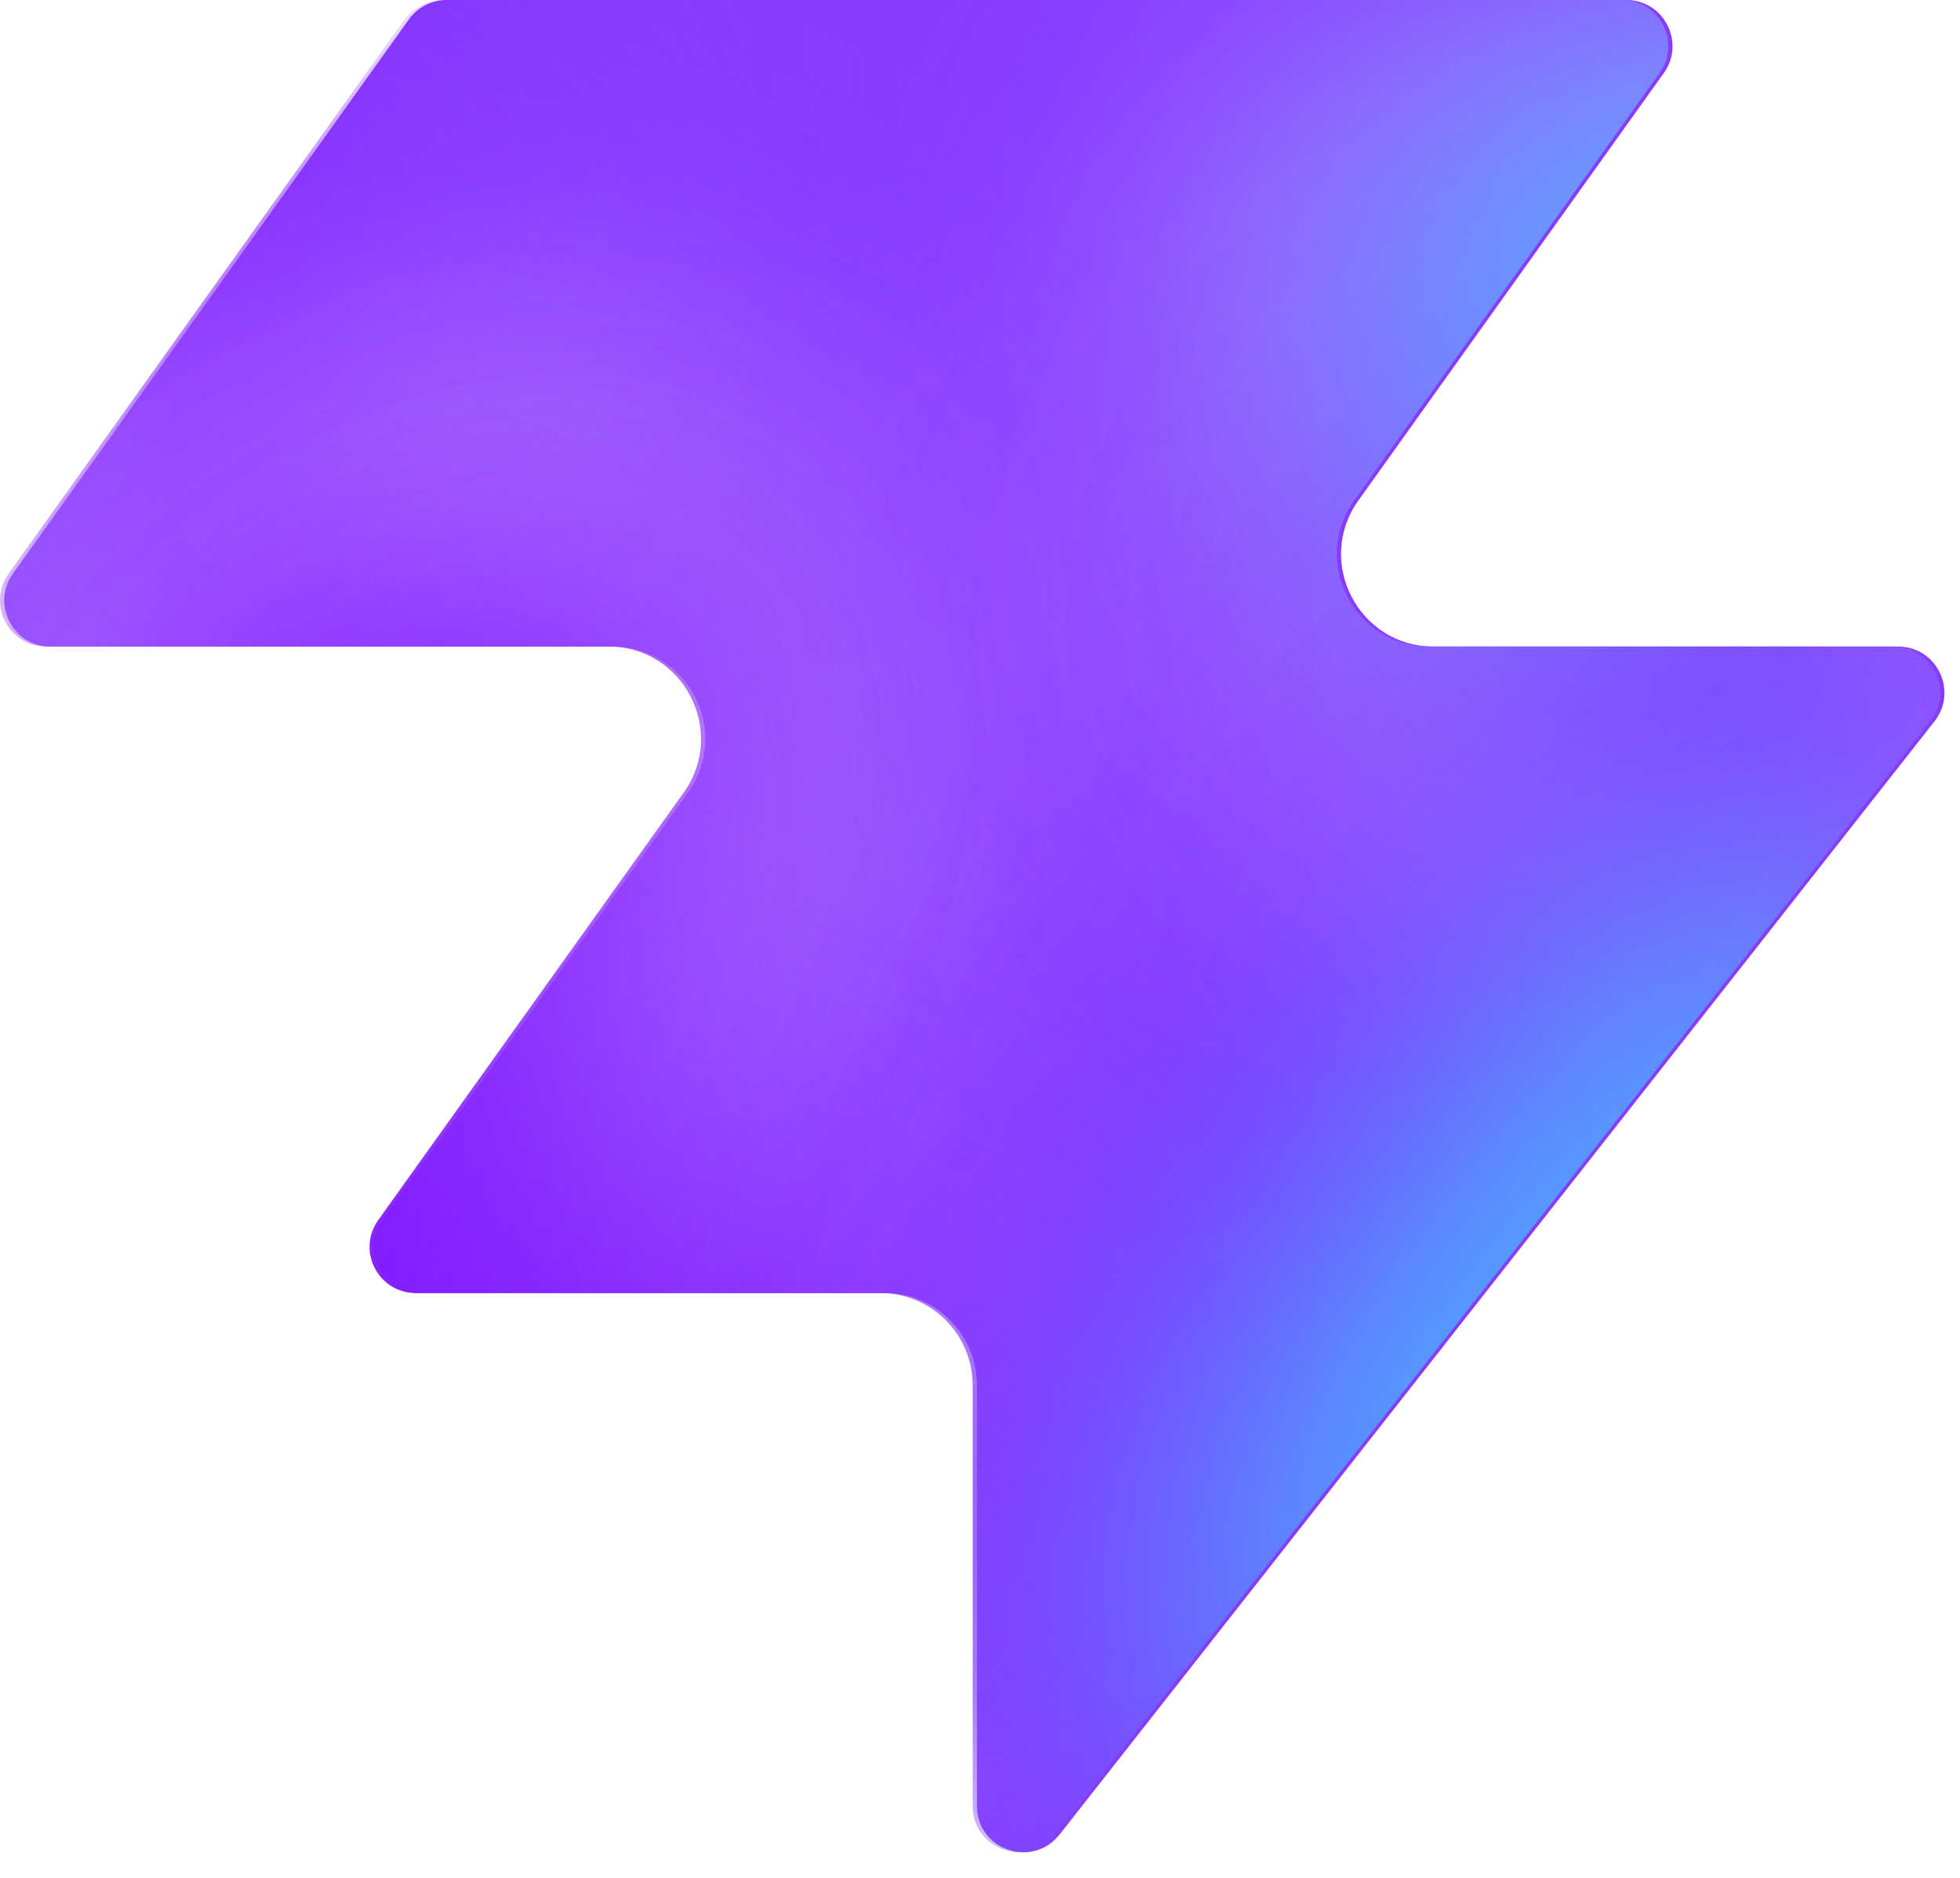
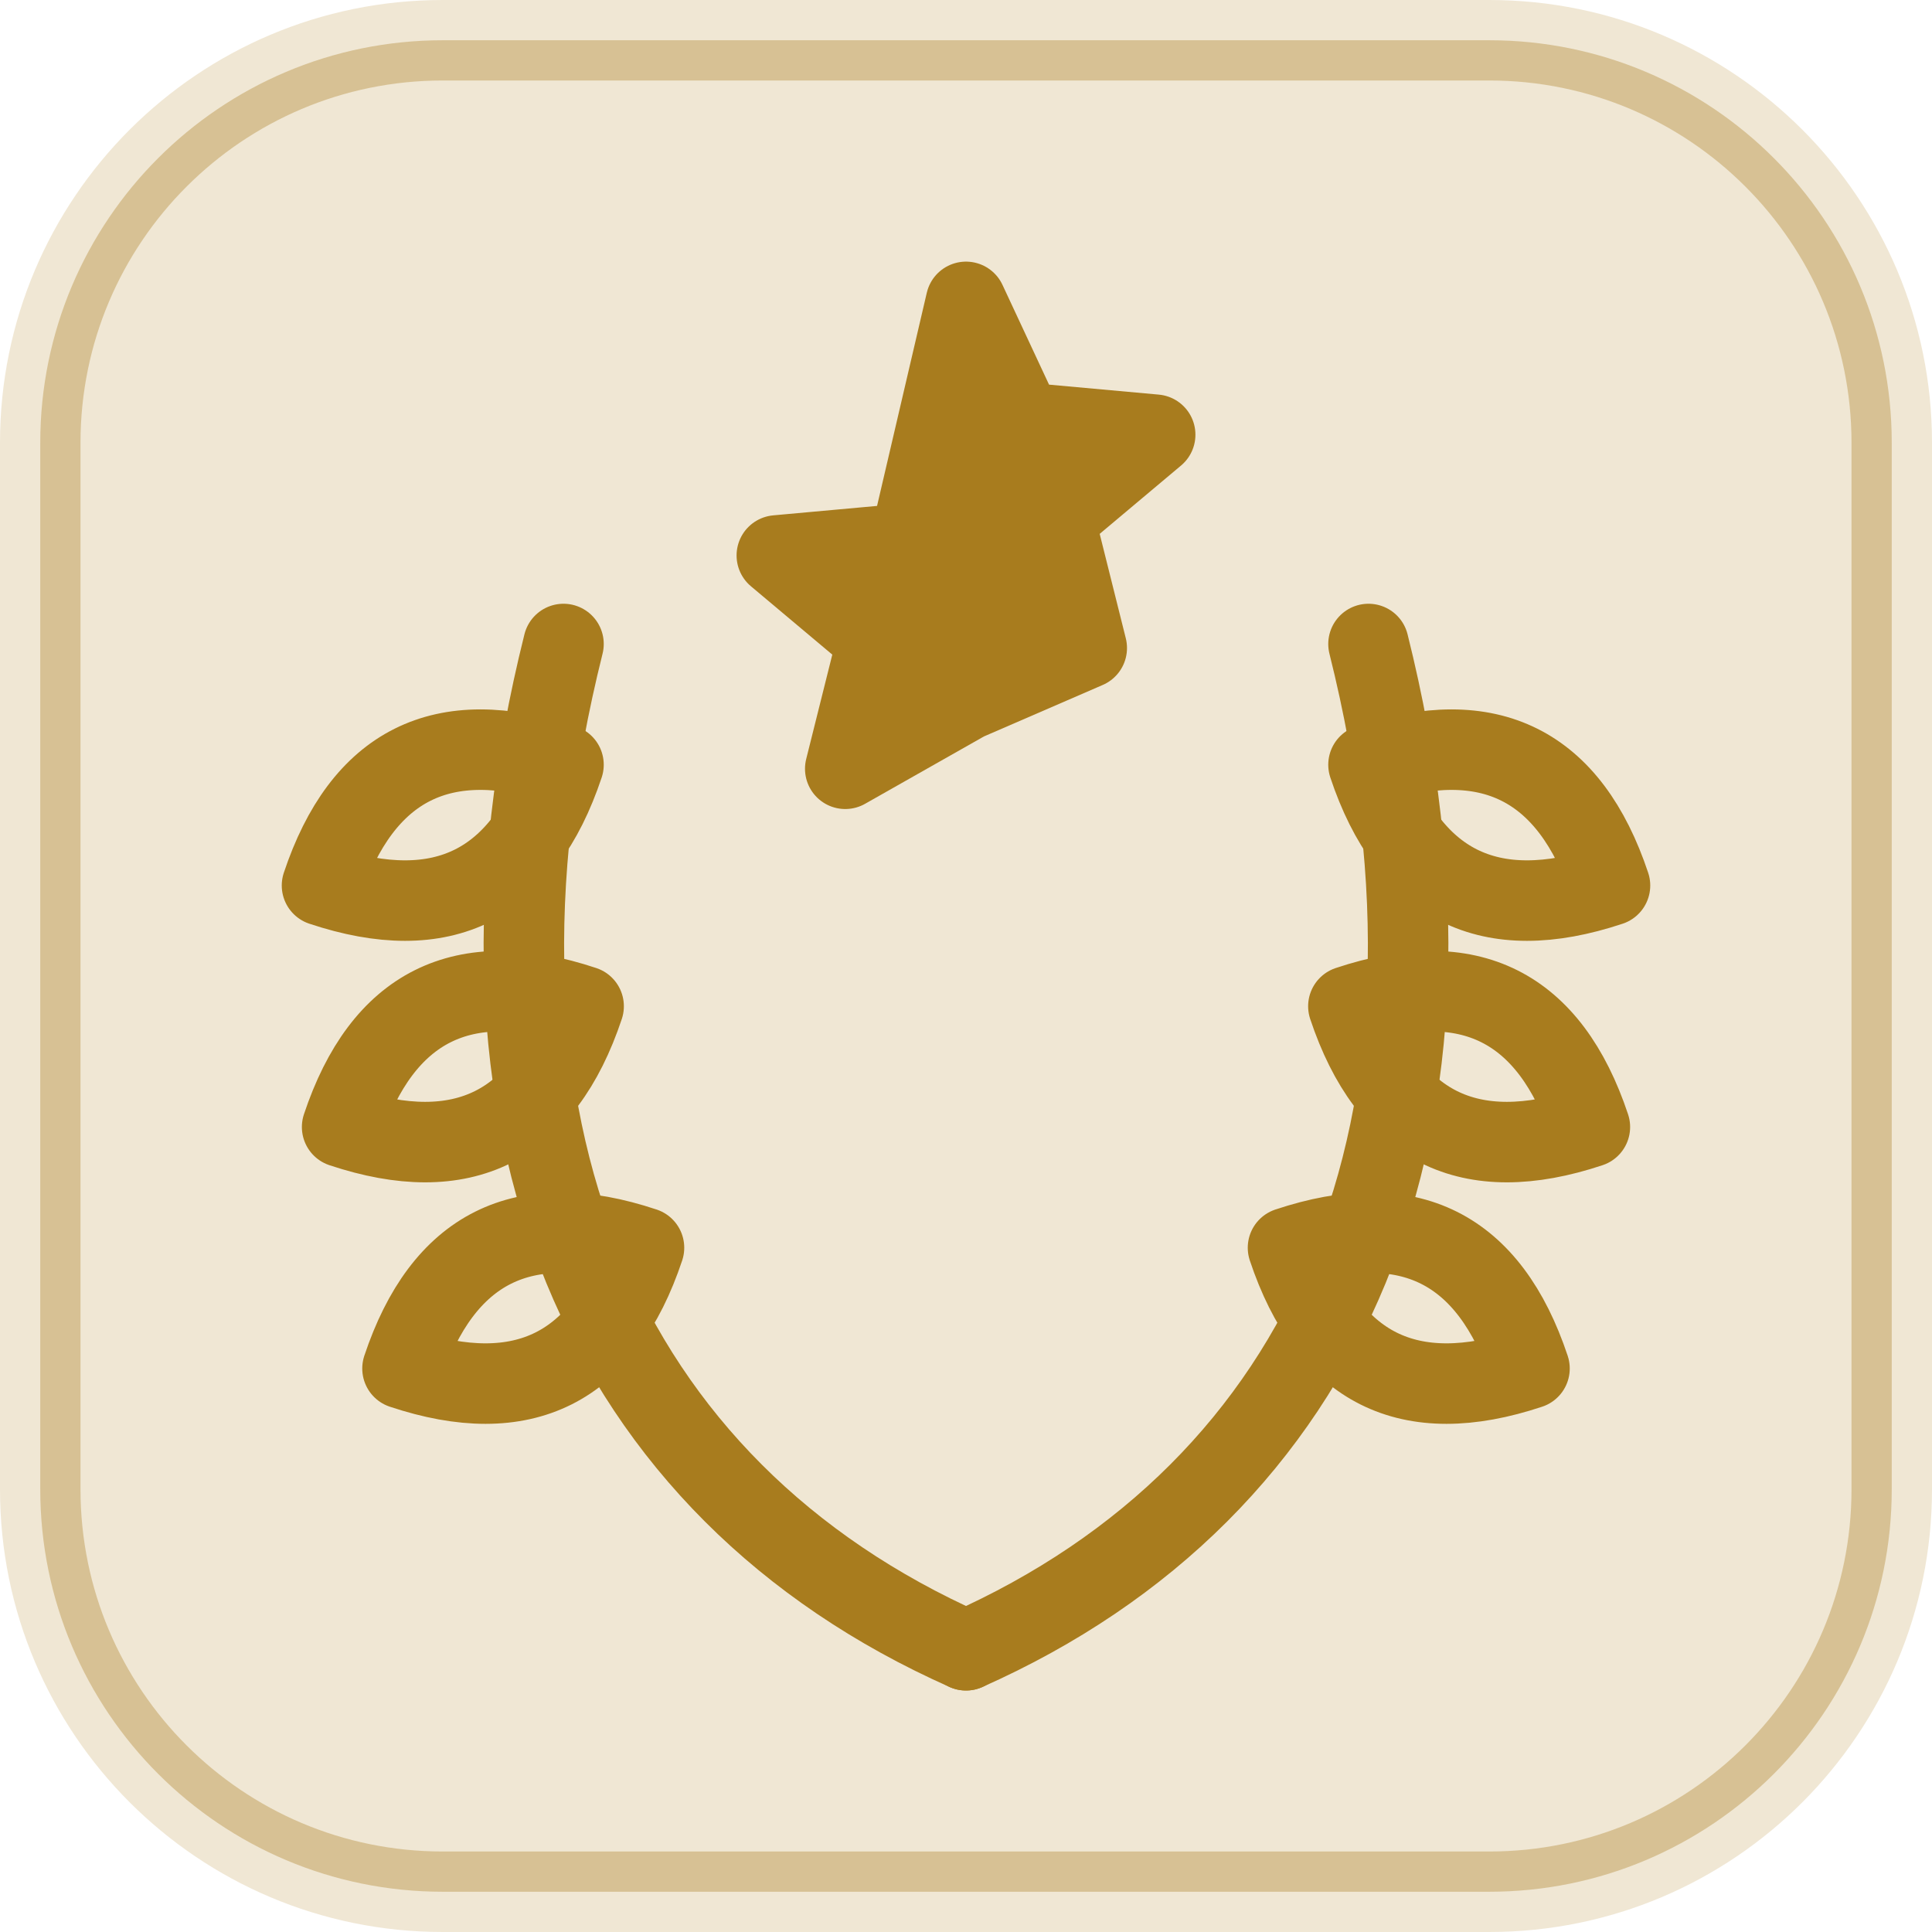
- <svg xmlns="http://www.w3.org/2000/svg" width="48" height="46" fill="none" viewBox="0 0 48 46">
-   <path fill="#863bff" d="M25.946 44.938c-.664.845-2.021.375-2.021-.698V33.937a2.26 2.26 0 0 0-2.262-2.262H10.287c-.92 0-1.456-1.04-.92-1.788l7.48-10.471c1.07-1.497 0-3.578-1.842-3.578H1.237c-.92 0-1.456-1.04-.92-1.788L10.013.474c.214-.297.556-.474.92-.474h28.894c.92 0 1.456 1.04.92 1.788l-7.48 10.471c-1.07 1.498 0 3.579 1.842 3.579h11.377c.943 0 1.473 1.088.89 1.83L25.947 44.94z" style="fill:#863bff;fill:color(display-p3 .525 .23 1);fill-opacity:1" />
-   <mask id="a" width="48" height="46" x="0" y="0" maskUnits="userSpaceOnUse" style="mask-type:alpha">
-     <path fill="#000" d="M25.842 44.938c-.664.844-2.021.375-2.021-.698V33.937a2.26 2.26 0 0 0-2.262-2.262H10.183c-.92 0-1.456-1.04-.92-1.788l7.48-10.471c1.07-1.498 0-3.579-1.842-3.579H1.133c-.92 0-1.456-1.04-.92-1.787L9.91.473c.214-.297.556-.474.92-.474h28.894c.92 0 1.456 1.04.92 1.788l-7.48 10.471c-1.07 1.498 0 3.578 1.842 3.578h11.377c.943 0 1.473 1.088.89 1.832L25.843 44.94z" style="fill:#000;fill-opacity:1" />
-   </mask>
-   <g mask="url(#a)">
-     <g filter="url(#b)">
-       <ellipse cx="5.508" cy="14.704" fill="#ede6ff" rx="5.508" ry="14.704" style="fill:#ede6ff;fill:color(display-p3 .927 .903 1);fill-opacity:1" transform="matrix(.00324 1 1 -.00324 -4.47 31.516)" />
-     </g>
-     <g filter="url(#c)">
-       <ellipse cx="10.399" cy="29.851" fill="#ede6ff" rx="10.399" ry="29.851" style="fill:#ede6ff;fill:color(display-p3 .927 .903 1);fill-opacity:1" transform="matrix(.00324 1 1 -.00324 -39.328 7.883)" />
-     </g>
-     <g filter="url(#d)">
-       <ellipse cx="5.508" cy="30.487" fill="#7e14ff" rx="5.508" ry="30.487" style="fill:#7e14ff;fill:color(display-p3 .492 .077 1);fill-opacity:1" transform="rotate(89.814 -25.913 -14.639)scale(1 -1)" />
-     </g>
-     <g filter="url(#e)">
-       <ellipse cx="5.508" cy="30.599" fill="#7e14ff" rx="5.508" ry="30.599" style="fill:#7e14ff;fill:color(display-p3 .492 .077 1);fill-opacity:1" transform="rotate(89.814 -32.644 -3.334)scale(1 -1)" />
-     </g>
-     <g filter="url(#f)">
-       <ellipse cx="5.508" cy="30.599" fill="#7e14ff" rx="5.508" ry="30.599" style="fill:#7e14ff;fill:color(display-p3 .492 .077 1);fill-opacity:1" transform="matrix(.00324 1 1 -.00324 -34.34 30.47)" />
-     </g>
-     <g filter="url(#g)">
-       <ellipse cx="14.072" cy="22.078" fill="#ede6ff" rx="14.072" ry="22.078" style="fill:#ede6ff;fill:color(display-p3 .927 .903 1);fill-opacity:1" transform="rotate(93.35 24.506 48.493)scale(-1 1)" />
-     </g>
-     <g filter="url(#h)">
-       <ellipse cx="3.47" cy="21.501" fill="#7e14ff" rx="3.47" ry="21.501" style="fill:#7e14ff;fill:color(display-p3 .492 .077 1);fill-opacity:1" transform="rotate(89.009 28.708 47.59)scale(-1 1)" />
-     </g>
-     <g filter="url(#i)">
-       <ellipse cx="3.47" cy="21.501" fill="#7e14ff" rx="3.47" ry="21.501" style="fill:#7e14ff;fill:color(display-p3 .492 .077 1);fill-opacity:1" transform="rotate(89.009 28.708 47.59)scale(-1 1)" />
-     </g>
-     <g filter="url(#j)">
-       <ellipse cx=".387" cy="8.972" fill="#7e14ff" rx="4.407" ry="29.108" style="fill:#7e14ff;fill:color(display-p3 .492 .077 1);fill-opacity:1" transform="rotate(39.51 .387 8.972)" />
-     </g>
-     <g filter="url(#k)">
-       <ellipse cx="47.523" cy="-6.092" fill="#7e14ff" rx="4.407" ry="29.108" style="fill:#7e14ff;fill:color(display-p3 .492 .077 1);fill-opacity:1" transform="rotate(37.892 47.523 -6.092)" />
-     </g>
-     <g filter="url(#l)">
-       <ellipse cx="41.412" cy="6.333" fill="#47bfff" rx="5.971" ry="9.665" style="fill:#47bfff;fill:color(display-p3 .28 .748 1);fill-opacity:1" transform="rotate(37.892 41.412 6.333)" />
-     </g>
-     <g filter="url(#m)">
-       <ellipse cx="-1.879" cy="38.332" fill="#7e14ff" rx="4.407" ry="29.108" style="fill:#7e14ff;fill:color(display-p3 .492 .077 1);fill-opacity:1" transform="rotate(37.892 -1.88 38.332)" />
-     </g>
-     <g filter="url(#n)">
-       <ellipse cx="-1.879" cy="38.332" fill="#7e14ff" rx="4.407" ry="29.108" style="fill:#7e14ff;fill:color(display-p3 .492 .077 1);fill-opacity:1" transform="rotate(37.892 -1.88 38.332)" />
-     </g>
-     <g filter="url(#o)">
-       <ellipse cx="35.651" cy="29.907" fill="#7e14ff" rx="4.407" ry="29.108" style="fill:#7e14ff;fill:color(display-p3 .492 .077 1);fill-opacity:1" transform="rotate(37.892 35.651 29.907)" />
-     </g>
-     <g filter="url(#p)">
-       <ellipse cx="38.418" cy="32.4" fill="#47bfff" rx="5.971" ry="15.297" style="fill:#47bfff;fill:color(display-p3 .28 .748 1);fill-opacity:1" transform="rotate(37.892 38.418 32.4)" />
-     </g>
+ <svg xmlns="http://www.w3.org/2000/svg" width="48" height="48" viewBox="0 0 48 48">
+   <rect width="48" height="48" rx="11" fill="#f0e7d4" />
+   <rect x="1.5" y="1.5" width="45" height="45" rx="9.5" fill="none" stroke="#a87c1e" stroke-opacity="0.35" />
+   <g fill="none" stroke="#a87c1e" stroke-width="2" stroke-linecap="round" stroke-linejoin="round">
+     <path d="M24 41C15 37 11 28 14 16" />
+     <path d="M24 41C33 37 37 28 34 16" />
+     <path d="M14 19c-3-1-5 0-6 3 3 1 5 0 6-3" />
+     <path d="M14.5 25c-3-1-5 0-6 3 3 1 5 0 6-3" />
+     <path d="M16 31c-3-1-5 0-6 3 3 1 5 0 6-3" />
+     <path d="M34 19c3-1 5 0 6 3-3 1-5 0-6-3" />
+     <path d="M33.5 25c3-1 5 0 6 3-3 1-5 0-6-3" />
+     <path d="M32 31c3-1 5 0 6 3-3 1-5 0-6-3" />
+     <path d="M24 7.5l1.4 3 3.3.3-2.5 2.1.8 3.2L24 17.4l-3 1.7.8-3.2-2.5-2.1 3.3-.3z" fill="#a87c1e" />
  </g>
-   <defs>
-     <filter id="b" width="60.045" height="41.654" x="-19.77" y="16.149" color-interpolation-filters="sRGB" filterUnits="userSpaceOnUse">
-       <feFlood flood-opacity="0" result="BackgroundImageFix" />
-       <feBlend in="SourceGraphic" in2="BackgroundImageFix" result="shape" />
-       <feGaussianBlur result="effect1_foregroundBlur_2002_17158" stdDeviation="7.659" />
-     </filter>
-     <filter id="c" width="90.34" height="51.437" x="-54.613" y="-7.533" color-interpolation-filters="sRGB" filterUnits="userSpaceOnUse">
-       <feFlood flood-opacity="0" result="BackgroundImageFix" />
-       <feBlend in="SourceGraphic" in2="BackgroundImageFix" result="shape" />
-       <feGaussianBlur result="effect1_foregroundBlur_2002_17158" stdDeviation="7.659" />
-     </filter>
-     <filter id="d" width="79.355" height="29.4" x="-49.64" y="2.03" color-interpolation-filters="sRGB" filterUnits="userSpaceOnUse">
-       <feFlood flood-opacity="0" result="BackgroundImageFix" />
-       <feBlend in="SourceGraphic" in2="BackgroundImageFix" result="shape" />
-       <feGaussianBlur result="effect1_foregroundBlur_2002_17158" stdDeviation="4.596" />
-     </filter>
-     <filter id="e" width="79.579" height="29.4" x="-45.045" y="20.029" color-interpolation-filters="sRGB" filterUnits="userSpaceOnUse">
-       <feFlood flood-opacity="0" result="BackgroundImageFix" />
-       <feBlend in="SourceGraphic" in2="BackgroundImageFix" result="shape" />
-       <feGaussianBlur result="effect1_foregroundBlur_2002_17158" stdDeviation="4.596" />
-     </filter>
-     <filter id="f" width="79.579" height="29.4" x="-43.513" y="21.178" color-interpolation-filters="sRGB" filterUnits="userSpaceOnUse">
-       <feFlood flood-opacity="0" result="BackgroundImageFix" />
-       <feBlend in="SourceGraphic" in2="BackgroundImageFix" result="shape" />
-       <feGaussianBlur result="effect1_foregroundBlur_2002_17158" stdDeviation="4.596" />
-     </filter>
-     <filter id="g" width="74.749" height="58.852" x="15.756" y="-17.901" color-interpolation-filters="sRGB" filterUnits="userSpaceOnUse">
-       <feFlood flood-opacity="0" result="BackgroundImageFix" />
-       <feBlend in="SourceGraphic" in2="BackgroundImageFix" result="shape" />
-       <feGaussianBlur result="effect1_foregroundBlur_2002_17158" stdDeviation="7.659" />
-     </filter>
-     <filter id="h" width="61.377" height="25.362" x="23.548" y="2.284" color-interpolation-filters="sRGB" filterUnits="userSpaceOnUse">
-       <feFlood flood-opacity="0" result="BackgroundImageFix" />
-       <feBlend in="SourceGraphic" in2="BackgroundImageFix" result="shape" />
-       <feGaussianBlur result="effect1_foregroundBlur_2002_17158" stdDeviation="4.596" />
-     </filter>
-     <filter id="i" width="61.377" height="25.362" x="23.548" y="2.284" color-interpolation-filters="sRGB" filterUnits="userSpaceOnUse">
-       <feFlood flood-opacity="0" result="BackgroundImageFix" />
-       <feBlend in="SourceGraphic" in2="BackgroundImageFix" result="shape" />
-       <feGaussianBlur result="effect1_foregroundBlur_2002_17158" stdDeviation="4.596" />
-     </filter>
-     <filter id="j" width="56.045" height="63.649" x="-27.636" y="-22.853" color-interpolation-filters="sRGB" filterUnits="userSpaceOnUse">
-       <feFlood flood-opacity="0" result="BackgroundImageFix" />
-       <feBlend in="SourceGraphic" in2="BackgroundImageFix" result="shape" />
-       <feGaussianBlur result="effect1_foregroundBlur_2002_17158" stdDeviation="4.596" />
-     </filter>
-     <filter id="k" width="54.814" height="64.646" x="20.116" y="-38.415" color-interpolation-filters="sRGB" filterUnits="userSpaceOnUse">
-       <feFlood flood-opacity="0" result="BackgroundImageFix" />
-       <feBlend in="SourceGraphic" in2="BackgroundImageFix" result="shape" />
-       <feGaussianBlur result="effect1_foregroundBlur_2002_17158" stdDeviation="4.596" />
-     </filter>
-     <filter id="l" width="33.541" height="35.313" x="24.641" y="-11.323" color-interpolation-filters="sRGB" filterUnits="userSpaceOnUse">
-       <feFlood flood-opacity="0" result="BackgroundImageFix" />
-       <feBlend in="SourceGraphic" in2="BackgroundImageFix" result="shape" />
-       <feGaussianBlur result="effect1_foregroundBlur_2002_17158" stdDeviation="4.596" />
-     </filter>
-     <filter id="m" width="54.814" height="64.646" x="-29.286" y="6.009" color-interpolation-filters="sRGB" filterUnits="userSpaceOnUse">
-       <feFlood flood-opacity="0" result="BackgroundImageFix" />
-       <feBlend in="SourceGraphic" in2="BackgroundImageFix" result="shape" />
-       <feGaussianBlur result="effect1_foregroundBlur_2002_17158" stdDeviation="4.596" />
-     </filter>
-     <filter id="n" width="54.814" height="64.646" x="-29.286" y="6.009" color-interpolation-filters="sRGB" filterUnits="userSpaceOnUse">
-       <feFlood flood-opacity="0" result="BackgroundImageFix" />
-       <feBlend in="SourceGraphic" in2="BackgroundImageFix" result="shape" />
-       <feGaussianBlur result="effect1_foregroundBlur_2002_17158" stdDeviation="4.596" />
-     </filter>
-     <filter id="o" width="54.814" height="64.646" x="8.244" y="-2.416" color-interpolation-filters="sRGB" filterUnits="userSpaceOnUse">
-       <feFlood flood-opacity="0" result="BackgroundImageFix" />
-       <feBlend in="SourceGraphic" in2="BackgroundImageFix" result="shape" />
-       <feGaussianBlur result="effect1_foregroundBlur_2002_17158" stdDeviation="4.596" />
-     </filter>
-     <filter id="p" width="39.409" height="43.623" x="18.713" y="10.588" color-interpolation-filters="sRGB" filterUnits="userSpaceOnUse">
-       <feFlood flood-opacity="0" result="BackgroundImageFix" />
-       <feBlend in="SourceGraphic" in2="BackgroundImageFix" result="shape" />
-       <feGaussianBlur result="effect1_foregroundBlur_2002_17158" stdDeviation="4.596" />
-     </filter>
-   </defs>
</svg>
